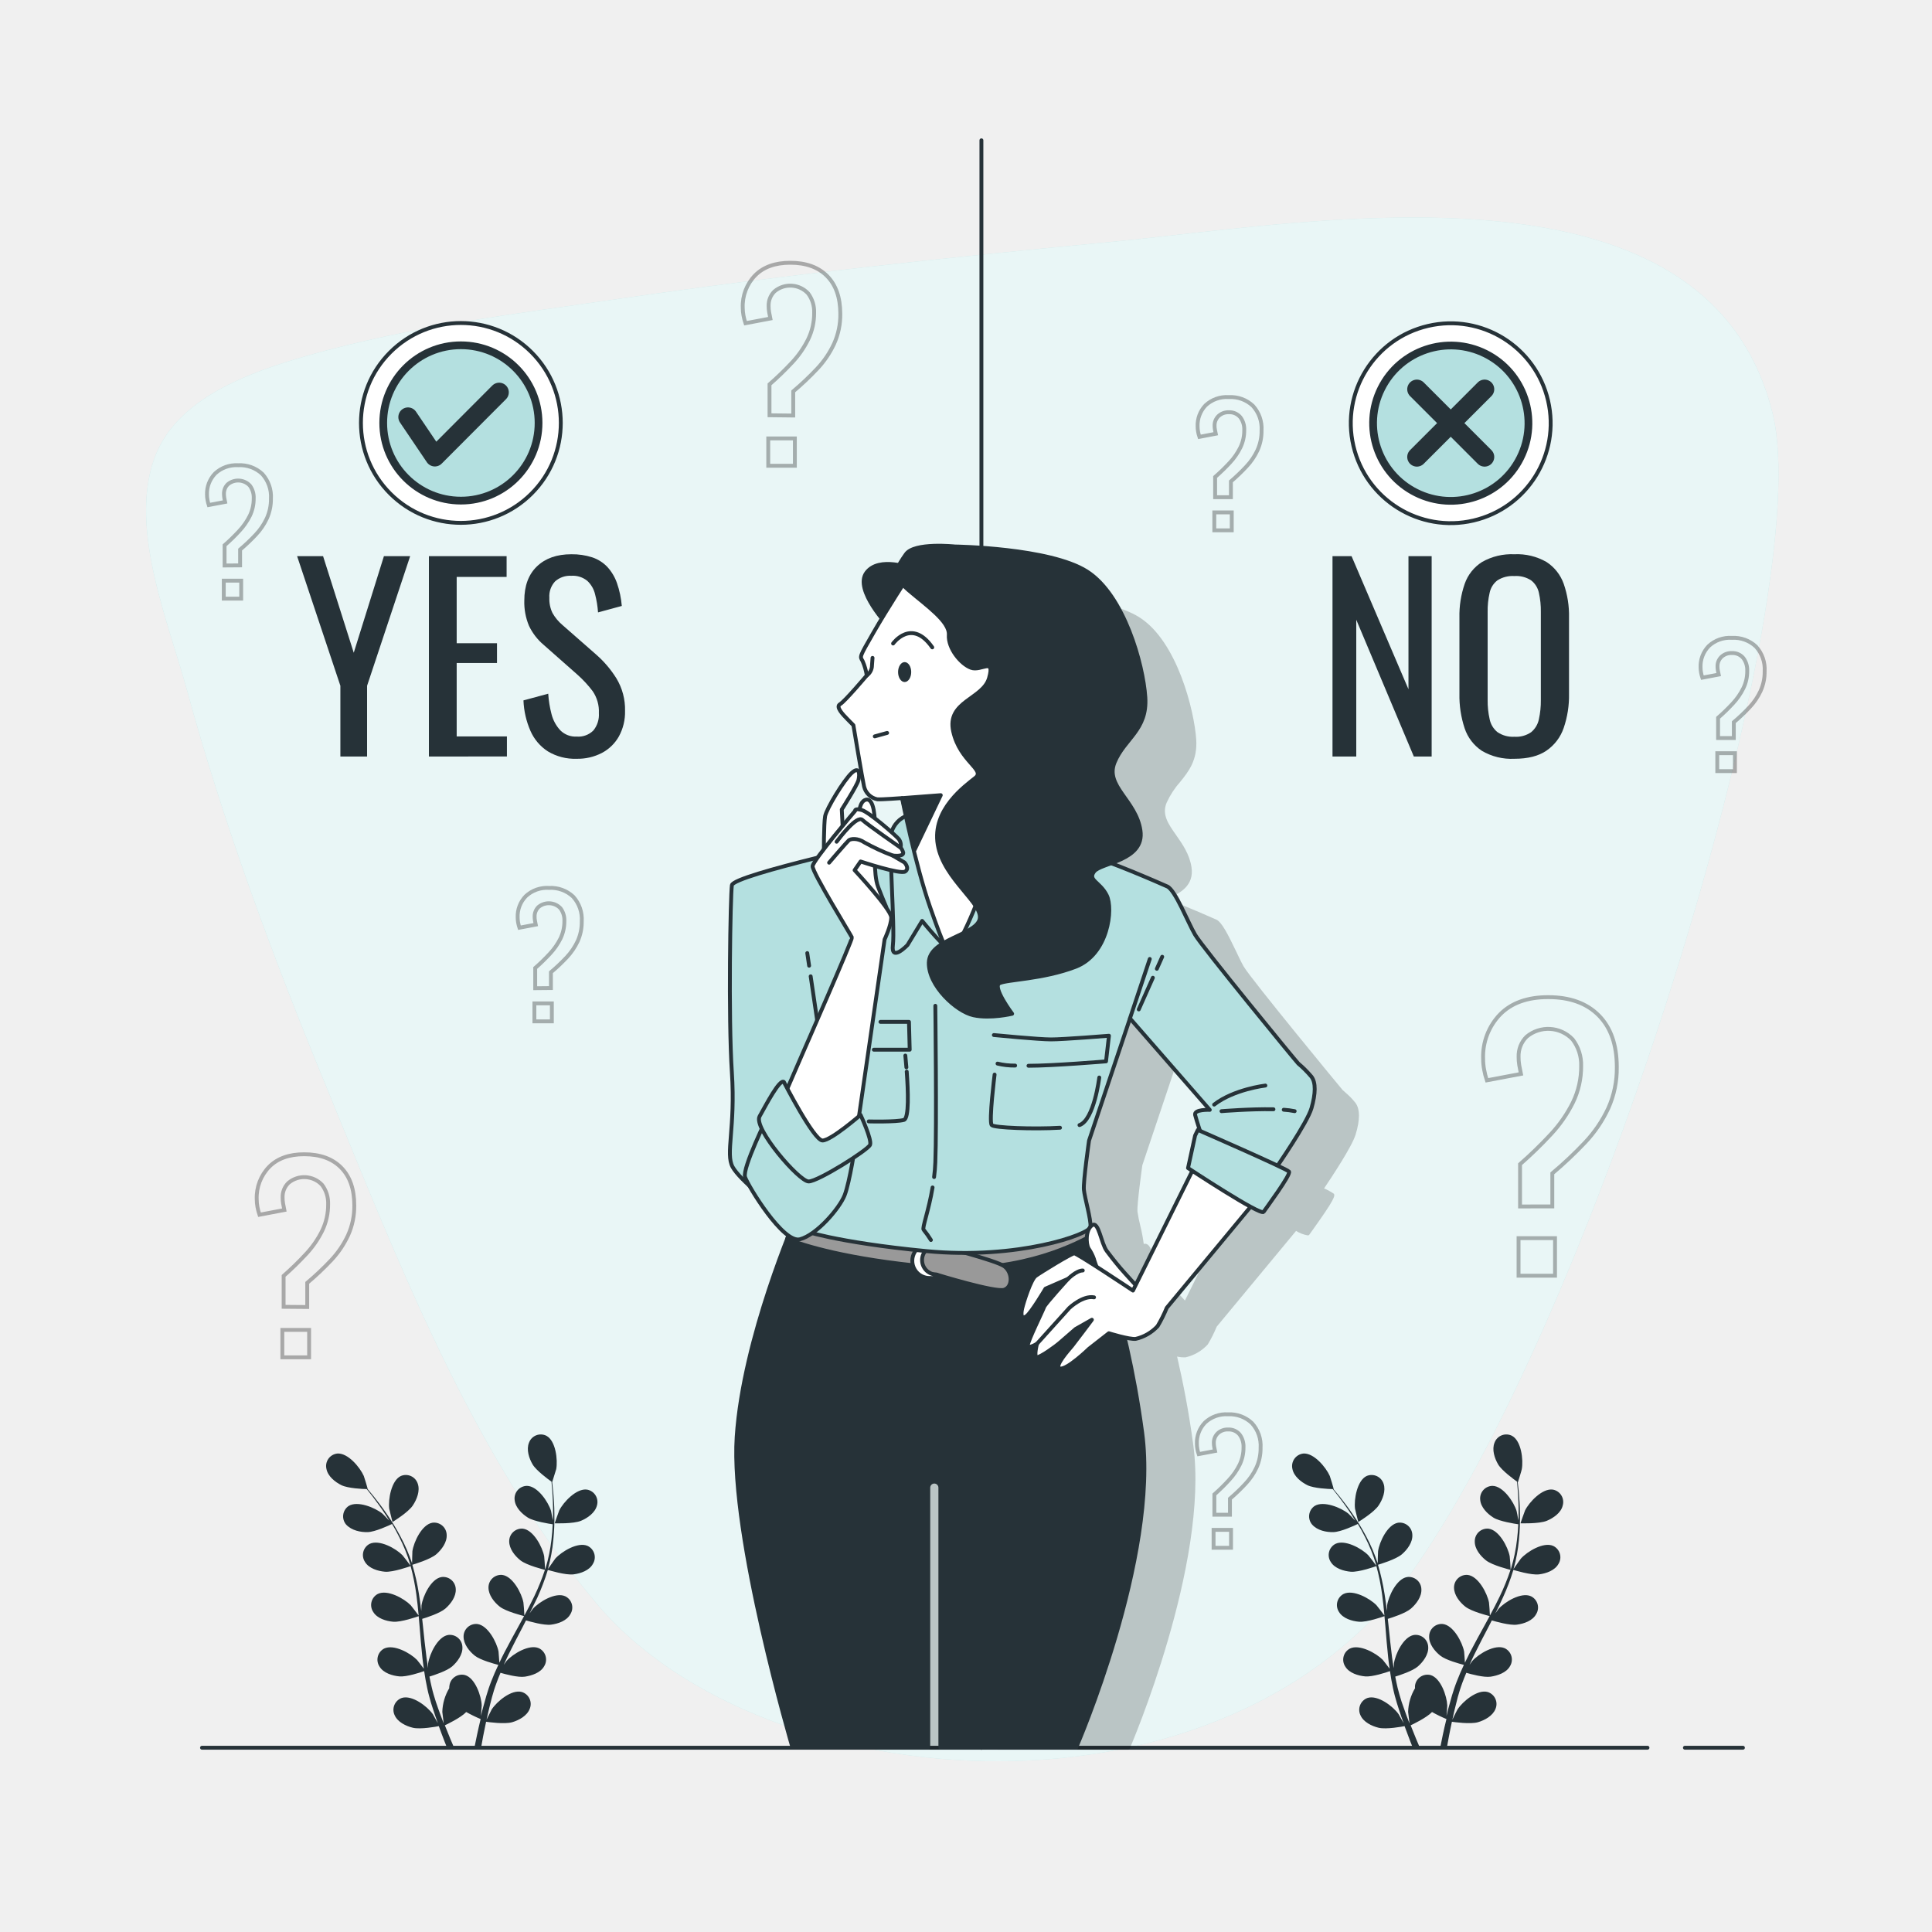
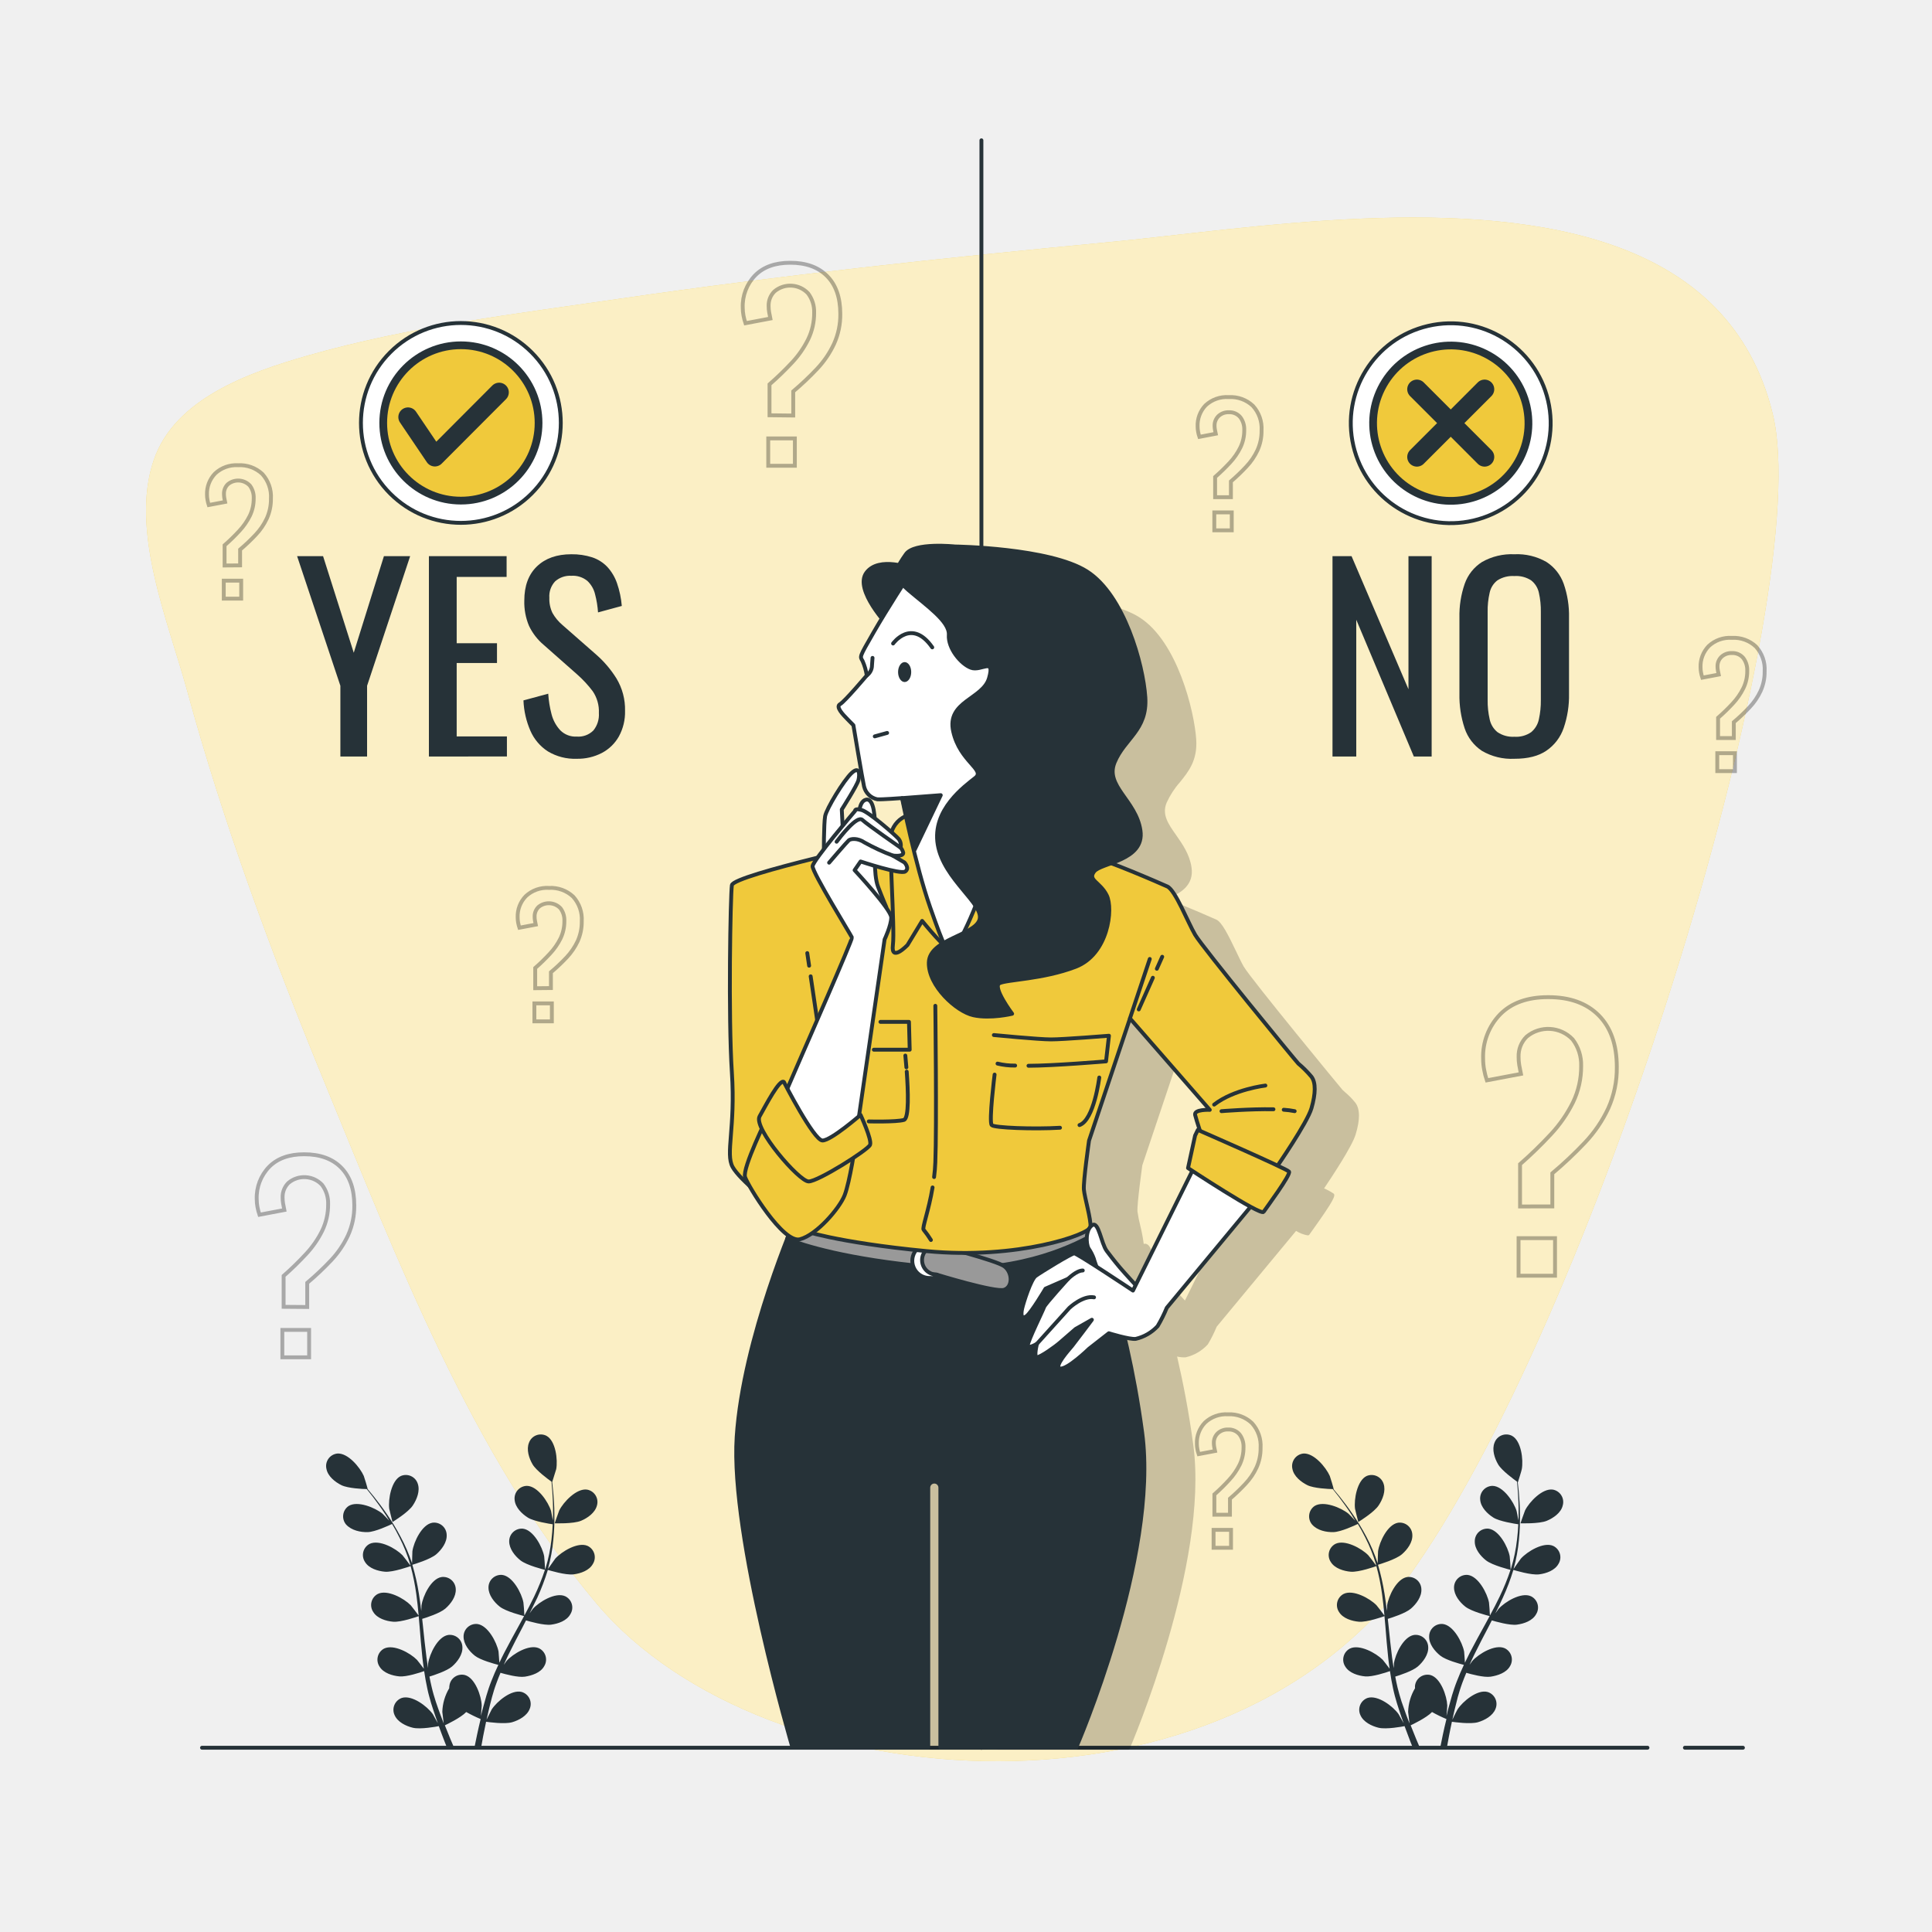
<svg xmlns="http://www.w3.org/2000/svg" viewBox="0 0 500 500">
  <g id="freepik--background-simple--inject-268">
-     <path d="M352.61,56.58c-24.29,1-48.11,4.44-65.95,6.12-42.15,4-84.25,8.5-126.06,14.58C133.46,81.23,106,84.51,79.74,92c-15.41,4.41-34.47,11.17-39.92,27-6.29,18.23,3.71,41.81,8.59,59.64,9.43,34.53,22,68.41,35.68,101.71,18.52,45,38,96.42,70.46,134.81,43.4,51.35,163.14,60.24,211.76-9.64s103.75-252,92.48-298.33C447.71,61.65,399.29,54.64,352.61,56.58Z" style="fill:#B4E0E0" />
+     <path d="M352.61,56.58c-24.29,1-48.11,4.44-65.95,6.12-42.15,4-84.25,8.5-126.06,14.58C133.46,81.23,106,84.51,79.74,92c-15.41,4.41-34.47,11.17-39.92,27-6.29,18.23,3.71,41.81,8.59,59.64,9.43,34.53,22,68.41,35.68,101.71,18.52,45,38,96.42,70.46,134.81,43.4,51.35,163.14,60.24,211.76-9.64s103.75-252,92.48-298.33C447.71,61.65,399.29,54.64,352.61,56.58Z" style="fill:#F0C93B" />
    <path d="M352.61,56.58c-24.29,1-48.11,4.44-65.95,6.12-42.15,4-84.25,8.5-126.06,14.58C133.46,81.23,106,84.51,79.74,92c-15.41,4.41-34.47,11.17-39.92,27-6.29,18.23,3.71,41.81,8.59,59.64,9.43,34.53,22,68.41,35.68,101.71,18.52,45,38,96.42,70.46,134.81,43.4,51.35,163.14,60.24,211.76-9.64s103.75-252,92.48-298.33C447.71,61.65,399.29,54.64,352.61,56.58Z" style="fill:#fff;opacity:0.7" />
  </g>
  <g id="freepik--Line--inject-268">
    <line x1="253.99" y1="36.31" x2="253.99" y2="452.34" style="fill:none;stroke:#263238;stroke-linecap:round;stroke-linejoin:round" />
  </g>
  <g id="freepik--Plants--inject-268">
    <path d="M150.36,393.58c-2,.83-6.8.65-6.81.65s1.09-3.14,1.18-3.33c1.09-2.19,4.5-5.8,7.21-5.39a3.26,3.26,0,0,1,2.55,4.12C154,391.51,152.05,392.88,150.36,393.58Z" style="fill:#263238" />
    <path d="M95.16,396.51c1.91-.05,5.52-1.73,6.31-2.11.65,1.1,1.3,2.24,1.9,3.48a40.71,40.71,0,0,1,2.77,6.9c0,.14.07.29.1.43-.27-.42-1.95-2.59-2.08-2.72-1.72-1.76-6-4.15-8.52-2.93a3.26,3.26,0,0,0-1.16,4.7c1,1.64,3.31,2.34,5.14,2.5,2.1.18,6.48-1.4,6.65-1.45a57.73,57.73,0,0,1,1.47,7.27c.25,1.82.44,3.67.61,5.53-.38-.53-1.94-2.55-2.06-2.68-1.72-1.76-6.06-4.15-8.52-2.92a3.24,3.24,0,0,0-1.16,4.69c1,1.64,3.31,2.35,5.14,2.5,2,.18,6.26-1.31,6.61-1.44.08.85.15,1.69.22,2.53.23,2.77.44,5.54.74,8.27.1.94.24,1.87.37,2.8-.58-.78-1.67-2.18-1.78-2.29-1.71-1.75-6-4.14-8.51-2.92a3.25,3.25,0,0,0-1.16,4.69c1,1.64,3.31,2.35,5.14,2.51s5.39-1,6.39-1.37c.23,1.55.5,3.07.83,4.57.15.64.27,1.3.46,1.91l.51,1.82c.4,1.24.76,2.39,1.16,3.52.2.58.4,1.12.59,1.68-.47-.88-1.24-2.26-1.32-2.38-1.43-2-5.35-5-8-4.18a3.26,3.26,0,0,0-1.87,4.47c.78,1.78,2.93,2.82,4.71,3.25,2,.48,6.2-.31,6.72-.42.49,1.37,1,2.69,1.47,3.92l.61,1.55,1.83,0q-.47-1.05-.93-2.19c-.46-1.1-.93-2.27-1.41-3.49.47-.22,4.1-1.94,5.53-3.44a35.82,35.82,0,0,0,3.73,1.82c-.34,1.41-.66,2.79-.93,4.08s-.47,2.26-.68,3.3h1.73c.16-.95.34-1.94.54-3s.48-2.41.75-3.68c.54.08,4.8.68,6.74.12,1.76-.51,3.86-1.65,4.55-3.46a3.24,3.24,0,0,0-2.06-4.37c-2.65-.72-6.44,2.46-7.78,4.52-.08.13-.92,1.8-1.33,2.66.17-.77.34-1.53.53-2.33.26-1.14.58-2.35.88-3.52.17-.6.35-1.2.53-1.82s.41-1.19.62-1.8c.31-.88.68-1.78,1.05-2.67,1.16.34,4.56,1.27,6.31,1s4.07-1,5-2.72a3.25,3.25,0,0,0-1.37-4.64c-2.51-1.12-6.74,1.46-8.37,3.29-.06.06-.36.48-.72,1,.39-.86.77-1.73,1.19-2.59,1.19-2.44,2.49-4.89,3.77-7.35l.79-1.55c1,.29,4.65,1.34,6.49,1.1s4.07-1,5-2.73a3.23,3.23,0,0,0-1.36-4.63c-2.51-1.12-6.75,1.46-8.38,3.29-.06.06-.42.57-.82,1.14.68-1.35,1.34-2.7,2-4.06a58.82,58.82,0,0,0,2.72-7.18c.34.1,4.62,1.42,6.67,1.15,1.82-.23,4.07-1,5-2.72a3.25,3.25,0,0,0-1.37-4.64c-2.51-1.12-6.74,1.46-8.38,3.29-.11.13-1.41,2-1.86,2.64l0-.09a42.23,42.23,0,0,0,1.36-7.41,56.46,56.46,0,0,0,.27-6.73c0-2.09-.16-4-.3-5.68q-.13-1.37-.27-2.52l0,0s1-3.16,1.05-3.37c.44-2.41-.12-7.34-2.54-8.63a3.24,3.24,0,0,0-4.5,1.77c-.74,1.79,0,4.06.93,5.64s4.09,3.9,4.88,4.46c.08.81.16,1.68.23,2.63.1,1.69.21,3.59.18,5.67,0,.55,0,1.15-.06,1.73-.17-1-.42-2.32-.46-2.45-.72-2.35-3.49-6.45-6.24-6.49a3.25,3.25,0,0,0-3.18,3.65c.17,1.93,1.88,3.6,3.43,4.57s5.56,1.6,6.42,1.72c-.06,1.28-.15,2.59-.32,4a42.2,42.2,0,0,1-1.5,7.29c0,.14-.11.27-.15.41,0-.5-.21-3.23-.24-3.42-.46-2.41-2.76-6.8-5.49-7.14a3.26,3.26,0,0,0-3.56,3.28c0,1.94,1.47,3.78,2.91,4.92,1.65,1.31,6.17,2.41,6.34,2.46a58.27,58.27,0,0,1-2.78,6.88c-.79,1.65-1.66,3.3-2.54,4.94,0-.65-.21-3.19-.25-3.37-.45-2.41-2.76-6.8-5.48-7.14a3.25,3.25,0,0,0-3.56,3.28c0,1.94,1.47,3.78,2.9,4.92,1.62,1.28,6,2.36,6.31,2.45-.4.74-.8,1.49-1.21,2.23-1.34,2.43-2.68,4.86-3.94,7.3-.44.84-.84,1.69-1.24,2.54-.06-1-.19-2.74-.22-2.89-.46-2.41-2.76-6.79-5.49-7.13a3.25,3.25,0,0,0-3.56,3.27c0,1.94,1.47,3.79,2.91,4.93s5.06,2.12,6.09,2.38c-.67,1.42-1.29,2.84-1.84,4.27-.22.62-.49,1.24-.67,1.84l-.57,1.81c-.35,1.25-.68,2.41-1,3.58-.15.59-.29,1.15-.43,1.72.09-1,.21-2.57.21-2.71-.09-2.45-1.7-7.14-4.35-7.88a3.24,3.24,0,0,0-4,2.69,3.5,3.5,0,0,0-.06.72,12.66,12.66,0,0,0-1.79,6.11c0,.16.23,2,.36,3-.28-.73-.56-1.46-.84-2.23-.42-1.1-.82-2.28-1.21-3.42-.19-.6-.37-1.21-.56-1.82s-.32-1.22-.48-1.84c-.23-.91-.41-1.86-.6-2.81,1.15-.35,4.5-1.45,5.85-2.61s2.81-3.11,2.68-5.05a3.25,3.25,0,0,0-3.7-3.11c-2.71.46-4.81,4.94-5.17,7.37,0,.07,0,.59,0,1.21-.15-.93-.31-1.86-.43-2.81-.36-2.7-.63-5.45-.92-8.21-.06-.58-.12-1.15-.19-1.73,1-.29,4.61-1.45,6-2.66s2.81-3.11,2.69-5.05a3.25,3.25,0,0,0-3.7-3.11c-2.71.45-4.82,4.94-5.17,7.36,0,.09,0,.71-.06,1.41-.18-1.5-.37-3-.61-4.46a57.16,57.16,0,0,0-1.7-7.49c.35-.1,4.64-1.37,6.21-2.72,1.38-1.2,2.81-3.11,2.68-5.05a3.25,3.25,0,0,0-3.7-3.11c-2.71.46-4.81,4.94-5.17,7.37,0,.17-.09,2.42-.09,3.22a.29.29,0,0,1,0-.09,43.12,43.12,0,0,0-3-6.93,56.58,56.58,0,0,0-3.49-5.76c-1.17-1.73-2.34-3.24-3.39-4.57-.57-.71-1.11-1.36-1.61-1.95h0c.06,0-.9-3.2-1-3.39-1-2.26-4.15-6.05-6.89-5.8a3.24,3.24,0,0,0-2.77,4c.37,1.9,2.24,3.38,3.89,4.19s5.57,1,6.53,1c.52.63,1.06,1.31,1.64,2.07,1,1.35,2.16,2.88,3.28,4.63.3.46.6,1,.91,1.47-.69-.73-1.64-1.7-1.74-1.79-1.9-1.56-6.47-3.45-8.78-2a3.26,3.26,0,0,0-.65,4.8C91,396.1,93.33,396.56,95.16,396.51Z" style="fill:#263238" />
    <path d="M101.58,393.89s-.82-3.22-.85-3.43c-.3-2.43.55-7.31,3-8.47a3.25,3.25,0,0,1,4.39,2c.64,1.83-.24,4.05-1.26,5.58C105.71,391.38,101.59,393.89,101.58,393.89Z" style="fill:#263238" />
    <path d="M400.31,393.58c-2,.83-6.81.65-6.81.65s1.08-3.14,1.18-3.33c1.09-2.19,4.49-5.8,7.21-5.39a3.26,3.26,0,0,1,2.54,4.12C404,391.51,402,392.88,400.31,393.58Z" style="fill:#263238" />
    <path d="M345.1,396.51c1.91-.05,5.52-1.73,6.31-2.11.66,1.1,1.3,2.24,1.91,3.48a41.56,41.56,0,0,1,2.77,6.9c0,.14.06.29.1.43-.28-.42-1.95-2.59-2.09-2.72-1.71-1.76-6.05-4.15-8.51-2.93a3.26,3.26,0,0,0-1.17,4.7c1,1.64,3.32,2.34,5.14,2.5,2.11.18,6.49-1.4,6.65-1.45a56,56,0,0,1,1.47,7.27c.26,1.82.44,3.67.61,5.53-.37-.53-1.93-2.55-2.06-2.68-1.71-1.76-6.05-4.15-8.51-2.92a3.25,3.25,0,0,0-1.17,4.69c1,1.64,3.32,2.35,5.14,2.5,2.06.18,6.26-1.31,6.61-1.44.08.85.16,1.69.23,2.53.22,2.77.44,5.54.74,8.27.1.94.23,1.87.36,2.8-.58-.78-1.66-2.18-1.77-2.29-1.71-1.75-6.05-4.14-8.51-2.92a3.24,3.24,0,0,0-1.17,4.69c1,1.64,3.32,2.35,5.14,2.51s5.4-1,6.4-1.37c.23,1.55.49,3.07.82,4.57.16.64.28,1.3.46,1.91s.35,1.22.52,1.82c.39,1.24.76,2.39,1.15,3.52.2.58.4,1.12.6,1.68-.47-.88-1.24-2.26-1.33-2.38-1.42-2-5.35-5-8-4.18a3.26,3.26,0,0,0-1.86,4.47c.77,1.78,2.92,2.82,4.7,3.25,2,.48,6.2-.31,6.72-.42.5,1.37,1,2.69,1.47,3.92l.62,1.55,1.82,0-.93-2.19c-.46-1.1-.93-2.27-1.4-3.49.47-.22,4.1-1.94,5.53-3.44a35.82,35.82,0,0,0,3.73,1.82c-.35,1.41-.67,2.79-.94,4.08s-.47,2.26-.67,3.3h1.72c.17-.95.34-1.94.55-3s.47-2.41.75-3.68c.53.08,4.79.68,6.73.12,1.76-.51,3.86-1.65,4.56-3.46a3.25,3.25,0,0,0-2.06-4.37c-2.65-.72-6.44,2.46-7.78,4.52-.09.13-.92,1.8-1.33,2.66.17-.77.33-1.53.52-2.33.27-1.14.58-2.35.88-3.52.18-.6.36-1.2.54-1.82s.41-1.19.61-1.8c.32-.88.69-1.78,1.06-2.67,1.15.34,4.55,1.27,6.31,1s4.06-1,5-2.72a3.25,3.25,0,0,0-1.37-4.64c-2.52-1.12-6.75,1.46-8.38,3.29-.05.06-.36.48-.72,1,.39-.86.77-1.73,1.2-2.59,1.19-2.44,2.48-4.89,3.77-7.35l.79-1.55c1,.29,4.64,1.34,6.48,1.1s4.07-1,5-2.73a3.24,3.24,0,0,0-1.37-4.63c-2.51-1.12-6.74,1.46-8.38,3.29,0,.06-.42.57-.82,1.14.68-1.35,1.34-2.7,1.95-4.06a55.71,55.71,0,0,0,2.72-7.18c.34.1,4.63,1.42,6.68,1.15,1.81-.23,4.06-1,5-2.72a3.25,3.25,0,0,0-1.37-4.64c-2.51-1.12-6.74,1.46-8.37,3.29-.12.13-1.42,2-1.86,2.64l0-.09a42.23,42.23,0,0,0,1.36-7.41,56.36,56.36,0,0,0,.26-6.73c0-2.09-.16-4-.3-5.68q-.12-1.37-.27-2.52l.05,0s1-3.16,1-3.37c.44-2.41-.13-7.34-2.55-8.63a3.24,3.24,0,0,0-4.5,1.77c-.74,1.79,0,4.06.93,5.64s4.1,3.9,4.89,4.46c.08.81.16,1.68.22,2.63.11,1.69.21,3.59.18,5.67,0,.55,0,1.15-.05,1.73-.17-1-.43-2.32-.47-2.45-.72-2.35-3.49-6.45-6.23-6.49a3.25,3.25,0,0,0-3.18,3.65c.17,1.93,1.87,3.6,3.42,4.57s5.56,1.6,6.43,1.72c-.06,1.28-.15,2.59-.33,4a41.28,41.28,0,0,1-1.5,7.29c0,.14-.1.27-.15.41,0-.5-.2-3.23-.24-3.42-.45-2.41-2.76-6.8-5.48-7.14a3.25,3.25,0,0,0-3.56,3.28c-.05,1.94,1.46,3.78,2.9,4.92,1.66,1.31,6.18,2.41,6.35,2.46a58.36,58.36,0,0,1-2.79,6.88c-.79,1.65-1.65,3.3-2.54,4.94,0-.65-.21-3.19-.24-3.37-.46-2.41-2.76-6.8-5.49-7.14a3.26,3.26,0,0,0-3.56,3.28c0,1.94,1.47,3.78,2.91,4.92,1.61,1.28,5.94,2.36,6.31,2.45-.41.74-.81,1.49-1.21,2.23-1.34,2.43-2.69,4.86-3.95,7.3-.43.84-.83,1.69-1.24,2.54-.05-1-.19-2.74-.21-2.89-.46-2.41-2.77-6.79-5.49-7.13a3.24,3.24,0,0,0-3.56,3.27c-.05,1.94,1.47,3.79,2.9,4.93s5.07,2.12,6.09,2.38c-.66,1.42-1.28,2.84-1.83,4.27-.22.62-.49,1.24-.67,1.84s-.39,1.21-.58,1.81c-.35,1.25-.68,2.41-1,3.58-.15.59-.28,1.15-.42,1.72.09-1,.21-2.57.2-2.71-.09-2.45-1.7-7.14-4.34-7.88a3.25,3.25,0,0,0-4,2.69,3.49,3.49,0,0,0,0,.72,12.66,12.66,0,0,0-1.79,6.11c0,.16.22,2,.36,3-.29-.73-.57-1.46-.85-2.23-.41-1.1-.81-2.28-1.21-3.42-.18-.6-.37-1.21-.55-1.82s-.32-1.22-.49-1.84c-.22-.91-.41-1.86-.59-2.81,1.15-.35,4.5-1.45,5.84-2.61s2.82-3.11,2.69-5.05a3.25,3.25,0,0,0-3.7-3.11c-2.71.46-4.82,4.94-5.17,7.37,0,.07,0,.59-.06,1.21-.15-.93-.31-1.86-.43-2.81-.35-2.7-.62-5.45-.91-8.21-.06-.58-.13-1.15-.19-1.73,1-.29,4.61-1.45,6-2.66s2.82-3.11,2.69-5.05a3.25,3.25,0,0,0-3.7-3.11c-2.71.45-4.82,4.94-5.17,7.36,0,.09,0,.71-.06,1.41-.17-1.5-.37-3-.61-4.46a58.81,58.81,0,0,0-1.69-7.49c.34-.1,4.64-1.37,6.2-2.72,1.39-1.2,2.82-3.11,2.69-5.05a3.25,3.25,0,0,0-3.7-3.11c-2.71.46-4.82,4.94-5.17,7.37,0,.17-.1,2.42-.1,3.22,0,0,0-.06,0-.09a42.22,42.22,0,0,0-2.95-6.93,58.45,58.45,0,0,0-3.5-5.76c-1.16-1.73-2.33-3.24-3.38-4.57q-.85-1.06-1.62-1.95h.06c.05,0-.9-3.2-1-3.39-1-2.26-4.16-6.05-6.89-5.8a3.26,3.26,0,0,0-2.78,4c.37,1.9,2.25,3.38,3.89,4.19s5.57,1,6.54,1c.51.63,1.06,1.31,1.64,2.07,1,1.35,2.15,2.88,3.27,4.63.3.46.61,1,.91,1.47-.68-.73-1.63-1.7-1.74-1.79-1.89-1.56-6.47-3.45-8.78-2a3.26,3.26,0,0,0-.64,4.8C340.93,396.1,343.27,396.56,345.1,396.51Z" style="fill:#263238" />
    <path d="M351.53,393.89s-.83-3.22-.85-3.43c-.31-2.43.54-7.31,3-8.47a3.26,3.26,0,0,1,4.39,2c.63,1.83-.24,4.05-1.26,5.58C355.65,391.38,351.53,393.89,351.53,393.89Z" style="fill:#263238" />
  </g>
  <g id="freepik--Symbols--inject-268">
    <g style="opacity:0.3">
      <path d="M393.39,312.23V301.29a108,108,0,0,0,8-7.77,34.52,34.52,0,0,0,5.69-8.21,21.19,21.19,0,0,0,2.12-9.44A10.79,10.79,0,0,0,407,269a8.71,8.71,0,0,0-11.92-.7,7,7,0,0,0-2.07,5.2,12.48,12.48,0,0,0,.17,2.17c.12.67.27,1.42.44,2.25l-8.82,1.67a19.48,19.48,0,0,1-.71-2.78,15.15,15.15,0,0,1-.26-2.78,15.71,15.71,0,0,1,4.41-11.52q4.41-4.46,12.44-4.45,8.39,0,13.07,4.72t4.68,13.37a25.13,25.13,0,0,1-2.21,10.68,33.5,33.5,0,0,1-6,8.83,101.22,101.22,0,0,1-8.48,8v8.56ZM393,330.15v-9.71h9.44v9.71Z" style="fill:none;stroke:#000;stroke-miterlimit:10" />
    </g>
    <g style="opacity:0.3">
      <path d="M199.15,107.47v-8A78.84,78.84,0,0,0,205,93.81a24.94,24.94,0,0,0,4.16-6,15.44,15.44,0,0,0,1.54-6.89,7.86,7.86,0,0,0-1.57-5,6.33,6.33,0,0,0-8.7-.51,5.06,5.06,0,0,0-1.51,3.8,8.75,8.75,0,0,0,.13,1.57c.08.5.19,1,.32,1.65l-6.44,1.22a14.36,14.36,0,0,1-.52-2,11.2,11.2,0,0,1-.19-2,11.42,11.42,0,0,1,3.22-8.4q3.22-3.25,9.08-3.25,6.12,0,9.53,3.44t3.42,9.76a18.25,18.25,0,0,1-1.62,7.79,24.37,24.37,0,0,1-4.37,6.44,74.61,74.61,0,0,1-6.19,5.86v6.25Zm-.33,13.07v-7.08h6.89v7.08Z" style="fill:none;stroke:#000;stroke-miterlimit:10" />
    </g>
    <g style="opacity:0.3">
      <path d="M73.4,338.2v-8a78.84,78.84,0,0,0,5.82-5.67,24.94,24.94,0,0,0,4.16-6,15.44,15.44,0,0,0,1.54-6.89,7.86,7.86,0,0,0-1.57-5,6.33,6.33,0,0,0-8.7-.51,5.05,5.05,0,0,0-1.51,3.79,8.79,8.79,0,0,0,.13,1.58c.08.5.19,1,.32,1.65l-6.44,1.22a14.36,14.36,0,0,1-.52-2,11.2,11.2,0,0,1-.19-2,11.42,11.42,0,0,1,3.22-8.4q3.23-3.26,9.08-3.25,6.12,0,9.53,3.44t3.42,9.76a18.25,18.25,0,0,1-1.62,7.79,24.53,24.53,0,0,1-4.37,6.44A74.61,74.61,0,0,1,79.51,332v6.25Zm-.33,13.07v-7.09H80v7.09Z" style="fill:none;stroke:#000;stroke-miterlimit:10" />
    </g>
    <g style="opacity:0.3">
      <path d="M314.47,128.68v-5.23a52.23,52.23,0,0,0,3.82-3.71,16.41,16.41,0,0,0,2.72-3.93,10.06,10.06,0,0,0,1-4.52,5.14,5.14,0,0,0-1-3.29,3.62,3.62,0,0,0-3-1.31,3.7,3.7,0,0,0-2.68,1,3.35,3.35,0,0,0-1,2.49,5.75,5.75,0,0,0,.09,1c.05.32.12.68.21,1.07l-4.22.81a8.36,8.36,0,0,1-.34-1.33,7,7,0,0,1-.13-1.33A7.49,7.49,0,0,1,312,104.9a8,8,0,0,1,6-2.13,8.38,8.38,0,0,1,6.25,2.26,8.68,8.68,0,0,1,2.24,6.39,11.92,11.92,0,0,1-1.06,5.11,16,16,0,0,1-2.87,4.22,50.12,50.12,0,0,1-4,3.84v4.09Zm-.21,8.57v-4.64h4.52v4.64Z" style="fill:none;stroke:#000;stroke-miterlimit:10" />
    </g>
    <g style="opacity:0.3">
      <path d="M314.28,392v-5.24A50.25,50.25,0,0,0,318.1,383a16.41,16.41,0,0,0,2.72-3.93,10.05,10.05,0,0,0,1-4.51,5.17,5.17,0,0,0-1-3.3,3.62,3.62,0,0,0-3-1.31,3.7,3.7,0,0,0-2.68,1,3.35,3.35,0,0,0-1,2.49,5.67,5.67,0,0,0,.09,1q.07.48.21,1.08l-4.22.8a8.1,8.1,0,0,1-.34-1.33,7,7,0,0,1-.13-1.33,7.49,7.49,0,0,1,2.11-5.51,8,8,0,0,1,5.95-2.13A8.38,8.38,0,0,1,324,368.3a8.68,8.68,0,0,1,2.24,6.39,11.92,11.92,0,0,1-1.06,5.11,15.85,15.85,0,0,1-2.87,4.22,50.12,50.12,0,0,1-4,3.84V392Zm-.21,8.56v-4.64h4.52v4.64Z" style="fill:none;stroke:#000;stroke-miterlimit:10" />
    </g>
    <g style="opacity:0.3">
      <path d="M58.12,146.35v-5.23a50.31,50.31,0,0,0,3.82-3.72,16.56,16.56,0,0,0,2.72-3.92,10.09,10.09,0,0,0,1-4.52,5.13,5.13,0,0,0-1-3.29,4.16,4.16,0,0,0-5.7-.34,3.35,3.35,0,0,0-1,2.49,6.63,6.63,0,0,0,.08,1q.09.5.21,1.08l-4.22.8a8.92,8.92,0,0,1-.33-1.33,7,7,0,0,1-.13-1.33,7.5,7.5,0,0,1,2.11-5.51,8,8,0,0,1,5.95-2.13,8.43,8.43,0,0,1,6.25,2.26,8.72,8.72,0,0,1,2.24,6.4,12.05,12.05,0,0,1-1.06,5.1,15.85,15.85,0,0,1-2.87,4.22,48.5,48.5,0,0,1-4.05,3.85v4.09Zm-.21,8.57v-4.65h4.51v4.65Z" style="fill:none;stroke:#000;stroke-miterlimit:10" />
    </g>
    <g style="opacity:0.3">
      <path d="M138.51,255.75v-5.23a50.31,50.31,0,0,0,3.82-3.72,16.5,16.5,0,0,0,2.73-3.92,10.22,10.22,0,0,0,1-4.52,5.13,5.13,0,0,0-1-3.29,4.16,4.16,0,0,0-5.7-.34,3.35,3.35,0,0,0-1,2.49,5.77,5.77,0,0,0,.08,1c.06.32.13.68.21,1.07l-4.22.8a10.33,10.33,0,0,1-.34-1.33,7.71,7.71,0,0,1-.12-1.32,7.47,7.47,0,0,1,2.11-5.51,8,8,0,0,1,6-2.14,8.45,8.45,0,0,1,6.25,2.26,8.72,8.72,0,0,1,2.23,6.4,12.1,12.1,0,0,1-1.05,5.11,16.26,16.26,0,0,1-2.87,4.22,48.69,48.69,0,0,1-4.06,3.84v4.09Zm-.21,8.57v-4.64h4.52v4.64Z" style="fill:none;stroke:#000;stroke-miterlimit:10" />
    </g>
    <g style="opacity:0.3">
      <path d="M444.64,191v-5.24a48.41,48.41,0,0,0,3.82-3.71,16.41,16.41,0,0,0,2.72-3.93,10,10,0,0,0,1-4.51,5.17,5.17,0,0,0-1-3.3,3.61,3.61,0,0,0-3-1.3,3.69,3.69,0,0,0-2.69,1,3.31,3.31,0,0,0-1,2.49,5.64,5.64,0,0,0,.09,1c.05.33.12.68.21,1.08l-4.22.8a9.24,9.24,0,0,1-.34-1.33,7.87,7.87,0,0,1-.13-1.33,7.53,7.53,0,0,1,2.11-5.51,8,8,0,0,1,6-2.13,8.37,8.37,0,0,1,6.24,2.26,8.7,8.7,0,0,1,2.24,6.39,11.92,11.92,0,0,1-1.06,5.11,15.85,15.85,0,0,1-2.87,4.22,46.85,46.85,0,0,1-4.05,3.84V191Zm-.21,8.57v-4.65H449v4.65Z" style="fill:none;stroke:#000;stroke-miterlimit:10" />
    </g>
  </g>
  <g id="freepik--No--inject-268">
    <circle cx="375.45" cy="109.5" r="25.86" transform="translate(-15.06 88.18) rotate(-13.13)" style="fill:#fff;stroke:#263238;stroke-linecap:round;stroke-linejoin:round" />
-     <circle cx="375.45" cy="109.5" r="20.1" transform="translate(109.99 396.71) rotate(-63.51)" style="fill:#B4E0E0;stroke:#263238;stroke-linecap:round;stroke-linejoin:round;stroke-width:2px" />
+     <circle cx="375.45" cy="109.5" r="20.1" transform="translate(109.99 396.71) rotate(-63.51)" style="fill:#F0C93B;stroke:#263238;stroke-linecap:round;stroke-linejoin:round;stroke-width:2px" />
    <line x1="366.69" y1="100.74" x2="384.21" y2="118.26" style="fill:none;stroke:#263238;stroke-linecap:round;stroke-linejoin:round;stroke-width:5px" />
    <line x1="384.21" y1="100.74" x2="366.69" y2="118.26" style="fill:none;stroke:#263238;stroke-linecap:round;stroke-linejoin:round;stroke-width:5px" />
    <path d="M344.85,195.79V143.93h4.93l14.73,34.45V143.93h6v51.86h-4.61L351,160.39v35.4Z" style="fill:#263238" />
    <path d="M391.91,196.37a15.12,15.12,0,0,1-8.39-2.05,11.26,11.26,0,0,1-4.48-5.86,26.72,26.72,0,0,1-1.34-8.93V159.87a25.14,25.14,0,0,1,1.37-8.8,11,11,0,0,1,4.48-5.63,15.51,15.51,0,0,1,8.36-2,15.22,15.22,0,0,1,8.32,2,11.19,11.19,0,0,1,4.45,5.63,24.88,24.88,0,0,1,1.38,8.77v19.72a25.72,25.72,0,0,1-1.38,8.84,11.69,11.69,0,0,1-4.45,5.86Q397.16,196.38,391.91,196.37Zm0-5.7a6.82,6.82,0,0,0,4.35-1.18,5.87,5.87,0,0,0,2-3.33,22,22,0,0,0,.51-5V158.4a21.08,21.08,0,0,0-.51-5,5.53,5.53,0,0,0-2-3.2,7.08,7.08,0,0,0-4.35-1.12,7.28,7.28,0,0,0-4.39,1.12,5.45,5.45,0,0,0-2,3.2,20.52,20.52,0,0,0-.52,5v22.73a21.37,21.37,0,0,0,.52,5,5.79,5.79,0,0,0,2,3.33A7,7,0,0,0,391.91,190.67Z" style="fill:#263238" />
  </g>
  <g id="freepik--Yes--inject-268">
    <circle cx="119.28" cy="109.46" r="25.86" transform="translate(-42.47 116.4) rotate(-45)" style="fill:#fff;stroke:#263238;stroke-linecap:round;stroke-linejoin:round" />
-     <circle cx="119.28" cy="109.46" r="20.1" style="fill:#B4E0E0;stroke:#263238;stroke-linecap:round;stroke-linejoin:round;stroke-width:2px" />
+     <circle cx="119.28" cy="109.46" r="20.1" style="fill:#F0C93B;stroke:#263238;stroke-linecap:round;stroke-linejoin:round;stroke-width:2px" />
    <polyline points="105.59 107.94 112.54 118.22 129.18 101.54" style="fill:none;stroke:#263238;stroke-linecap:round;stroke-linejoin:round;stroke-width:5px" />
    <path d="M88.09,195.79V177.48l-11.2-33.55h6.72l7.94,25,7.81-25h6.79L95,177.48v18.31Z" style="fill:#263238" />
    <path d="M111,195.79V143.93h20.11v5.38H118.19v17.16h10.43v5.12H118.19v19h13v5.18Z" style="fill:#263238" />
    <path d="M149.24,196.37a13.51,13.51,0,0,1-7.46-1.92,12.07,12.07,0,0,1-4.51-5.32,21.84,21.84,0,0,1-1.8-7.87l6.41-1.73a27.77,27.77,0,0,0,.86,5.31A9.6,9.6,0,0,0,145,189a5.59,5.59,0,0,0,4.29,1.63,5.48,5.48,0,0,0,4.26-1.57,6.43,6.43,0,0,0,1.44-4.51,9.3,9.3,0,0,0-1.6-5.67,29.5,29.5,0,0,0-4-4.32l-8.7-7.68a14.69,14.69,0,0,1-3.78-4.9,15.74,15.74,0,0,1-1.22-6.56q0-5.7,3.27-8.84t8.9-3.14a16.79,16.79,0,0,1,5.41.8,9.55,9.55,0,0,1,3.9,2.47,12.1,12.1,0,0,1,2.5,4.19,24,24,0,0,1,1.25,5.92l-6.15,1.67a25.18,25.18,0,0,0-.77-4.71,6.92,6.92,0,0,0-2-3.45,5.91,5.91,0,0,0-4.13-1.32,5.83,5.83,0,0,0-4.2,1.44,5.64,5.64,0,0,0-1.5,4.26,8.37,8.37,0,0,0,.8,3.91,11.4,11.4,0,0,0,2.59,3.13l8.77,7.69a27.41,27.41,0,0,1,5.19,6.11,15.5,15.5,0,0,1,2.24,8.42,13.07,13.07,0,0,1-1.6,6.63,10.84,10.84,0,0,1-4.39,4.26A13.55,13.55,0,0,1,149.24,196.37Z" style="fill:#263238" />
  </g>
  <g id="freepik--Table--inject-268">
    <line x1="436.05" y1="452.31" x2="451.07" y2="452.31" style="fill:none;stroke:#263238;stroke-linecap:round;stroke-linejoin:round" />
    <line x1="52.28" y1="452.31" x2="426.37" y2="452.31" style="fill:none;stroke:#263238;stroke-linecap:round;stroke-linejoin:round" />
  </g>
  <g id="freepik--Character--inject-268">
    <path d="M350.76,285.38a18.28,18.28,0,0,0-2.55-2.62c-.3-.26-.56-.5-.77-.7s-23.64-28.64-25.56-31.9c-.57-1-1.27-2.45-2-4-2.1-4.38-3.69-7.53-5.1-8.17-.1-.05-7.32-3.25-12.83-5.35,3.46-1.38,7.13-3.47,6.41-8.2-.52-3.42-2.37-6-4-8.35-2-2.83-3.72-5.27-2.44-8.35a21.33,21.33,0,0,1,3.44-5.3c2.25-2.78,4.57-5.67,4.22-11.07-.48-7.29-4.85-25.37-14.72-31.62-9.18-5.81-31.75-6.25-33-6.27s-10.46-1-12.62,2.14l-.29.42a19.76,19.76,0,0,0-1.28,2c-2.74-.47-6.33-.44-8.24,2.17-2.35,3.2,1.21,8.64,3.64,11.7-.65,1.07-1.29,2.15-1.89,3.19-3.47,6-3.53,6.14-2.82,7.35l.1.17a12.71,12.71,0,0,1,1,3.22c-2.11,2.49-5.57,6.42-6.35,6.86a1.17,1.17,0,0,0-.61.87c-.14,1,1,2.29,2.47,3.73l1.27,1.29c.18,1,1.1,6.59,1.82,10.71a.58.58,0,0,0-.14-.13c-.77-.47-1.7.39-2,.66-2,1.82-6.41,9-6.77,11a77.53,77.53,0,0,0-.33,8.12c-.5.64-.95,1.25-1.34,1.8-10.95,2.71-21.28,5.66-21.5,7.2-.36,2.54-.92,32.71,0,46.64a99.55,99.55,0,0,1-.24,15.51c-.31,3.83-.51,6.36.48,8.14a23.2,23.2,0,0,0,4.17,4.71c1.95,3.46,6,9.63,9.54,12.3-.07.17-.13.34-.2.52a.06.06,0,0,0,0,0c-3.85,9.89-11.36,31.12-12.55,49.31-1.6,24.52,13.73,76.8,13.88,77.32a.48.48,0,0,0,.46.35h33.73a.48.48,0,0,0,.48-.48V387.76a1,1,0,0,1,2,0v64.57a.49.49,0,0,0,.48.48h33.73a.47.47,0,0,0,.44-.29c.21-.48,20.57-47.84,16.44-78.57-1.14-8.49-2.63-16.18-4.19-22.88a8.09,8.09,0,0,0,2.17.21,11.13,11.13,0,0,0,5.78-3.35,34,34,0,0,0,2.3-4.59l20.54-24.78a8.37,8.37,0,0,0,3,1.15.46.46,0,0,0,.46-.22c.12-.19.44-.63.86-1.21,5.67-7.92,5.84-8.82,5.44-9.35a14.11,14.11,0,0,0-2.51-1.37c1.86-2.76,7.24-10.85,8.16-13.94C352,289.82,352,287,350.76,285.38Zm-29,13.27-.7,1.41a.36.36,0,0,0,0,.11l-1.76,8.07a.48.48,0,0,0,.21.5l.71.47-13.56,27.37c-1.09-1.19-2.65-2.9-3.38-3.77l-.17-.2c-.47-.55-1.44-1.7-3.14-4a12.47,12.47,0,0,1-1.32-3.15c-.59-1.8-1.05-3.22-1.95-3.52a1,1,0,0,0-.7,0,42.06,42.06,0,0,0-.91-4.79,34.88,34.88,0,0,1-.71-3.58c-.17-1.92,1.26-12,1.25-12l9.92-29.57,18.57,21.3c-1,.05-2.31.23-2.83.87a1.12,1.12,0,0,0-.22,1c.19.74.6,2.06,1,3.2A.43.43,0,0,0,321.73,298.65Zm-82.92-85a4.73,4.73,0,0,0,3.73,3.58c1,.06,4.54-.19,5.79-.28.13.62.39,1.92.77,3.67a6.75,6.75,0,0,0-3.3,3.45c-1-.91-2.28-2-3.47-2.86-.21-2.49-.67-3.95-1.44-4.56a1.47,1.47,0,0,0-1.31-.28c-1,.23-1.55,1.18-1.86,2.39a1.21,1.21,0,0,0-1,.27.62.62,0,0,0-.19.4c-.46.53-1.26,1.48-2.21,2.62l-.14-2.65c.66-1,3.8-6,4.12-7.29,0-.07.06-.28.11-.55C238.58,212.55,238.73,213.31,238.81,213.66Z" style="opacity:0.2" />
    <path d="M295.59,370.72c-4.33-32.26-13.38-53.22-13.38-53.22l-76.15-2.62s-13.72,31.29-15.41,57,14.45,80.39,14.45,80.39h35.14V385a1.56,1.56,0,1,1,3.12,0v67.27h35.15S299.93,403,295.59,370.72Z" style="fill:#263238;stroke:#263238;stroke-linecap:round;stroke-linejoin:round" />
    <path d="M282.21,317.5l-76.15-2.62s-.94,2.15-2.36,5.77c4.36,1.71,15.53,5.26,36.78,7.22s36.15-4.76,42.53-8.4C282.51,318.18,282.21,317.5,282.21,317.5Z" style="fill:#999;stroke:#263238;stroke-linecap:round;stroke-linejoin:round" />
    <path d="M242.38,329.86s15.21,4.69,17.5,3.93,2.16-4.57,0-6.1-16.9-5.28-16.9-5.28-3.56-.69-4.95,1a4.5,4.5,0,0,0,.38,5.59C239.55,329.85,242.38,329.86,242.38,329.86Z" style="fill:#999;stroke:#263238;stroke-linecap:round;stroke-linejoin:round" />
    <path d="M242.38,329.86a3.75,3.75,0,1,1,0-7.5,3.94,3.94,0,0,1,.6.05,4.72,4.72,0,0,0-2.22-.56,4.45,4.45,0,1,0,0,8.89c1.2,0,.88.26,1.7-.45C242,330.47,242.91,329.86,242.38,329.86Z" style="fill:#fff;stroke:#263238;stroke-linecap:round;stroke-linejoin:round" />
-     <path d="M232.51,217.09s-42.72,9.3-43.1,12-.95,34.09,0,48.48-1.71,21,.19,24.44,10.23,9.84,11.36,10.79,6.25,5.49,6.25,5.49,8.9,3.22,32.58,5.5,42.23-4.36,42.42-6.25-1.51-7.58-1.7-9.66,1.33-12.69,1.33-12.69l10.6-31.63,20.65,23.67s-4.17-.19-3.79,1.33S311,294,311,294l19.32,8.14s8-11.55,9.09-15.34,1.14-6.63,0-8.14a27.73,27.73,0,0,0-3.41-3.41c-.75-.76-24.81-30.11-26.7-33.33s-5.12-11.56-7.2-12.5S285.62,222.23,283,222,262.92,213.85,232.51,217.09Z" style="fill:#B4E0E0;stroke:#263238;stroke-linecap:round;stroke-linejoin:round" />
+     <path d="M232.51,217.09s-42.72,9.3-43.1,12-.95,34.09,0,48.48-1.71,21,.19,24.44,10.23,9.84,11.36,10.79,6.25,5.49,6.25,5.49,8.9,3.22,32.58,5.5,42.23-4.36,42.42-6.25-1.51-7.58-1.7-9.66,1.33-12.69,1.33-12.69l10.6-31.63,20.65,23.67s-4.17-.19-3.79,1.33S311,294,311,294l19.32,8.14s8-11.55,9.09-15.34,1.14-6.63,0-8.14a27.73,27.73,0,0,0-3.41-3.41c-.75-.76-24.81-30.11-26.7-33.33s-5.12-11.56-7.2-12.5S285.62,222.23,283,222,262.92,213.85,232.51,217.09Z" style="fill:#F0C93B;stroke:#263238;stroke-linecap:round;stroke-linejoin:round" />
    <line x1="209.4" y1="249.92" x2="208.92" y2="246.66" style="fill:none;stroke:#263238;stroke-linecap:round;stroke-linejoin:round" />
    <line x1="212.33" y1="269.77" x2="209.8" y2="252.67" style="fill:none;stroke:#263238;stroke-linecap:round;stroke-linejoin:round" />
    <line x1="292.44" y1="263.52" x2="297.56" y2="248.18" style="fill:none;stroke:#263238;stroke-linecap:round;stroke-linejoin:round" />
    <line x1="299.39" y1="250.72" x2="300.78" y2="247.61" style="fill:none;stroke:#263238;stroke-linecap:round;stroke-linejoin:round" />
    <line x1="294.71" y1="261.24" x2="298.36" y2="253.04" style="fill:none;stroke:#263238;stroke-linecap:round;stroke-linejoin:round" />
    <path d="M241.35,307.31c-1,6-2.75,10.52-2.32,10.94a25.53,25.53,0,0,1,1.89,2.66" style="fill:none;stroke:#263238;stroke-linecap:round;stroke-linejoin:round" />
    <path d="M242.06,260.3s.38,31.44,0,40.53c-.05,1.3-.16,2.57-.32,3.79" style="fill:none;stroke:#263238;stroke-linecap:round;stroke-linejoin:round" />
    <path d="M262.72,275.77a18.27,18.27,0,0,1-4.56-.51" style="fill:none;stroke:#263238;stroke-linecap:round;stroke-linejoin:round" />
    <path d="M257.21,267.87S268.77,269,272,269s15-.95,15-.95l-.76,6.63s-13.64,1.14-20.07,1.14" style="fill:none;stroke:#263238;stroke-linecap:round;stroke-linejoin:round" />
    <path d="M279.37,291.17c3.79-1.33,5.12-12.31,5.12-12.31" style="fill:none;stroke:#263238;stroke-linecap:round;stroke-linejoin:round" />
    <path d="M257.4,278.1s-1.51,12.12-.75,13.07c.56.71,10.93,1.1,17.68.69" style="fill:none;stroke:#263238;stroke-linecap:round;stroke-linejoin:round" />
    <polyline points="227.86 264.46 235.24 264.46 235.43 271.66 226.15 271.66" style="fill:none;stroke:#263238;stroke-linecap:round;stroke-linejoin:round" />
    <path d="M234.66,277.34c.35,4.82.65,12.12-.74,12.5-2.09.57-9.09.38-9.09.38" style="fill:none;stroke:#263238;stroke-linecap:round;stroke-linejoin:round" />
    <path d="M234.3,273.18s.13,1.24.27,3.05" style="fill:none;stroke:#263238;stroke-linecap:round;stroke-linejoin:round" />
    <path d="M332.23,287.2a20.66,20.66,0,0,1,2.83.37" style="fill:none;stroke:#263238;stroke-linecap:round;stroke-linejoin:round" />
    <path d="M316.12,287.57s7.46-.61,13.45-.49" style="fill:none;stroke:#263238;stroke-linecap:round;stroke-linejoin:round" />
    <path d="M327.48,280.94s-8.14.95-13.26,4.93" style="fill:none;stroke:#263238;stroke-linecap:round;stroke-linejoin:round" />
    <path d="M236.05,147.17s-8.59-3.37-11.84,1.07S230,162.13,230,162.13l12.3-15Z" style="fill:#263238;stroke:#263238;stroke-linecap:round;stroke-linejoin:round" />
-     <path d="M234.8,211.05a6.67,6.67,0,0,0-4.1,4.36c-.76,3.22.94,24.62.38,29.17s3.78,0,3.78,0l3.79-6.25s6.7,8.28,7.9,7.83,5.36-5.94,6.12-5.18,5.68,9.28,6.25,4.17,5.49-16.86,3.41-26.9-4.31-8-4.31-8Z" style="fill:#B4E0E0;stroke:#263238;stroke-linecap:round;stroke-linejoin:round" />
+     <path d="M234.8,211.05a6.67,6.67,0,0,0-4.1,4.36c-.76,3.22.94,24.62.38,29.17s3.78,0,3.78,0l3.79-6.25s6.7,8.28,7.9,7.83,5.36-5.94,6.12-5.18,5.68,9.28,6.25,4.17,5.49-16.86,3.41-26.9-4.31-8-4.31-8Z" style="fill:#F0C93B;stroke:#263238;stroke-linecap:round;stroke-linejoin:round" />
    <path d="M235,149.27s-5.2,7.94-8.94,14.44-3.52,6.13-2.83,7.34a14.66,14.66,0,0,1,1.09,3.75s-5.69,6.75-6.9,7.43.59,2.56,2,4l1.44,1.46s2.31,13.88,2.75,15.84a4.43,4.43,0,0,0,3.44,3.33c1.15.08,6.4-.32,6.4-.32s3.41,17.26,7.26,28.24,4.63,12.34,5.79,11.37,7.13-11.37,11.95-30.45,6.1-20.12,6.1-20.12,3.59-20.81-2.48-30.7S242.43,145.35,235,149.27Z" style="fill:#fff;stroke:#263238;stroke-linecap:round;stroke-linejoin:round" />
    <path d="M235.82,173.93c0,1.42-.76,2.58-1.7,2.58s-1.7-1.16-1.7-2.58.76-2.58,1.7-2.58S235.82,172.5,235.82,173.93Z" style="fill:#263238" />
    <path d="M241.27,167.54c-5.35-7.67-10.14-1-10.14-1" style="fill:none;stroke:#263238;stroke-linecap:round;stroke-linejoin:round" />
    <path d="M224.33,174.8a3.21,3.21,0,0,0,1.34-2.61l.14-1.93" style="fill:none;stroke:#263238;stroke-linecap:round;stroke-linejoin:round" />
    <polygon points="233.5 206.55 243.47 205.79 236.72 219.9 233.5 206.55" style="fill:#263238;stroke:#263238;stroke-linecap:round;stroke-linejoin:round" />
    <line x1="226.39" y1="190.57" x2="229.59" y2="189.68" style="fill:none;stroke:#263238;stroke-linecap:round;stroke-linejoin:round" />
    <path d="M247.15,141.43s-10.55-1.13-12.7,2-4,5.32.7,9.33,10.64,8.09,10.4,11.55,3.14,7.56,5.77,8.52,6.19-2.85,4.65,2.64-11.05,6-9.28,13.84,8.39,9.87,5.73,12-11.27,8.23-9.73,17.29,12.14,15.42,10.79,19.47-12.91,5-13.1,11,7.13,12.72,11.56,13.68,10-.39,10-.39-5.2-6.93-3.27-7.9,11.18-1,19.66-4.24,9.83-15,8.09-18.5-5-3.86-3.27-6.17,13.15-2.79,12-10.61-9.25-11.47-6.69-17.66,8.51-8.29,7.95-16.83S290.9,154,281.28,147.88,247.15,141.43,247.15,141.43Z" style="fill:#263238;stroke:#263238;stroke-linecap:round;stroke-linejoin:round" />
-     <path d="M198.69,288.9s-6.63,13.44-5.87,15.72,9.85,17.23,14.2,16.1,10.23-8,11.56-11.37,2.84-13.45,2.84-13.45-10.23,2.35-12.88,1.56S198.69,288.9,198.69,288.9Z" style="fill:#B4E0E0;stroke:#263238;stroke-linecap:round;stroke-linejoin:round" />
+     <path d="M198.69,288.9s-6.63,13.44-5.87,15.72,9.85,17.23,14.2,16.1,10.23-8,11.56-11.37,2.84-13.45,2.84-13.45-10.23,2.35-12.88,1.56S198.69,288.9,198.69,288.9Z" style="fill:#F0C93B;stroke:#263238;stroke-linecap:round;stroke-linejoin:round" />
    <path d="M229.38,234.78s-.88-2-2.14-5.29-.75-10.57-.75-14.22-.25-8.81-2.39-8.31-2,5.41-1.64,7.81-.77,9.78-1.33,10.43a7.56,7.56,0,0,0-.94,1.4s4.91,9.06,6.8,10.82S229.38,234.78,229.38,234.78Z" style="fill:#fff;stroke:#263238;stroke-linecap:round;stroke-linejoin:round" />
    <path d="M213.2,221.23s0-8.11.34-10,4.83-9.32,6.9-11.21,2.07.51,1.72,1.89-4.31,7.59-4.31,7.59l.35,6.73Z" style="fill:#fff;stroke:#263238;stroke-linecap:round;stroke-linejoin:round" />
    <path d="M221.3,209.85s-10.86,12.76-11,14.31,10,17.94,10.18,18.46-12.76,30-12.76,30l-6.21,14.32s4.83,7.76,7.07,10.52,4.14,3.1,5.86,2.24,7.07-5.35,7.07-5.35l7.42-51.22s1.72-3.62,1.72-5.69-9.48-12.24-9.48-12.24l1.55-2.25s10.35,3.45,11.56,2.59-.21-2.34-.21-2.34L231,221.4s2.76.42,2.76-.69a3.43,3.43,0,0,0-.69-1.38,2.62,2.62,0,0,0-.52-2.24c-.86-1-7.66-6.94-9.55-7.46S221.3,209.85,221.3,209.85Z" style="fill:#fff;stroke:#263238;stroke-linecap:round;stroke-linejoin:round" />
    <path d="M233,219.33s-8.46-5.87-9.83-7.14-5.78,4.48-6.66,5.65" style="fill:#fff;stroke:#263238;stroke-linecap:round;stroke-linejoin:round" />
    <path d="M231,221.4a53,53,0,0,1-7.22-3.34c-1.86-1.27-3.62-1-4.11-.59s-5.1,5.79-5.1,5.79" style="fill:#fff;stroke:#263238;stroke-linecap:round;stroke-linejoin:round" />
-     <path d="M202.86,280s7.76,15.16,10,15.16,9.85-6.63,9.85-6.63,3,6.44,2.46,7.76-13.44,9.47-15.9,9.47-14.4-13.82-12.69-16.85S201.72,279.24,202.86,280Z" style="fill:#B4E0E0;stroke:#263238;stroke-linecap:round;stroke-linejoin:round" />
+     <path d="M202.86,280s7.76,15.16,10,15.16,9.85-6.63,9.85-6.63,3,6.44,2.46,7.76-13.44,9.47-15.9,9.47-14.4-13.82-12.69-16.85S201.72,279.24,202.86,280Z" style="fill:#F0C93B;stroke:#263238;stroke-linecap:round;stroke-linejoin:round" />
    <path d="M294.67,333.39s-3.52-3.79-4.78-5.28c-.42-.51-1.44-1.67-3.46-4.36-1.49-2-2.08-7.83-3.79-6.66s-1.62,4.72-.92,6a11.87,11.87,0,0,1,1.38,2.7c.08.57,2.16,6,2.16,6s7.62,7.28,8.1,5.69S294.67,333.39,294.67,333.39Z" style="fill:#fff;stroke:#263238;stroke-linecap:round;stroke-linejoin:round" />
    <path d="M309.47,301.2,293.21,334s-14.46-9.63-15.19-9.63-8.77,4.94-10,5.85-3.11,6.77-3.48,8.41-.18,2.93,1.1,2,4.94-7.13,4.94-7.13l5.85-2.55s-6,6.58-6.22,7.31-4.2,8.77-4.2,9.87,2.37-.37,2.37-.37-.91,3.48,0,3.48,4.76-2.74,6-3.84l4-3.47,4.2-2.38s-4.38,5.85-5.12,6.76-4.93,5.49-3.1,5.85,7.49-5.12,7.49-5.12l5.12-4s5.3,1.65,6.95,1.46a11.16,11.16,0,0,0,5.67-3.29,36.88,36.88,0,0,0,2.37-4.75l23.95-28.88Z" style="fill:#fff;stroke:#263238;stroke-linecap:round;stroke-linejoin:round" />
    <path d="M268.33,347.81l8.41-9.32s3.48-3.29,6.4-2.74" style="fill:#fff;stroke:#263238;stroke-linecap:round;stroke-linejoin:round" />
    <path d="M276.38,331s2.19-2.2,3.84-2.2" style="fill:#fff;stroke:#263238;stroke-linecap:round;stroke-linejoin:round" />
-     <path d="M309.29,293.88l-1.83,8.41s18.83,12.43,19.56,11.34,7.13-9.69,6.58-10.42S310,292.42,310,292.42Z" style="fill:#B4E0E0;stroke:#263238;stroke-linecap:round;stroke-linejoin:round" />
+     <path d="M309.29,293.88l-1.83,8.41s18.83,12.43,19.56,11.34,7.13-9.69,6.58-10.42S310,292.42,310,292.42Z" style="fill:#F0C93B;stroke:#263238;stroke-linecap:round;stroke-linejoin:round" />
  </g>
</svg>
